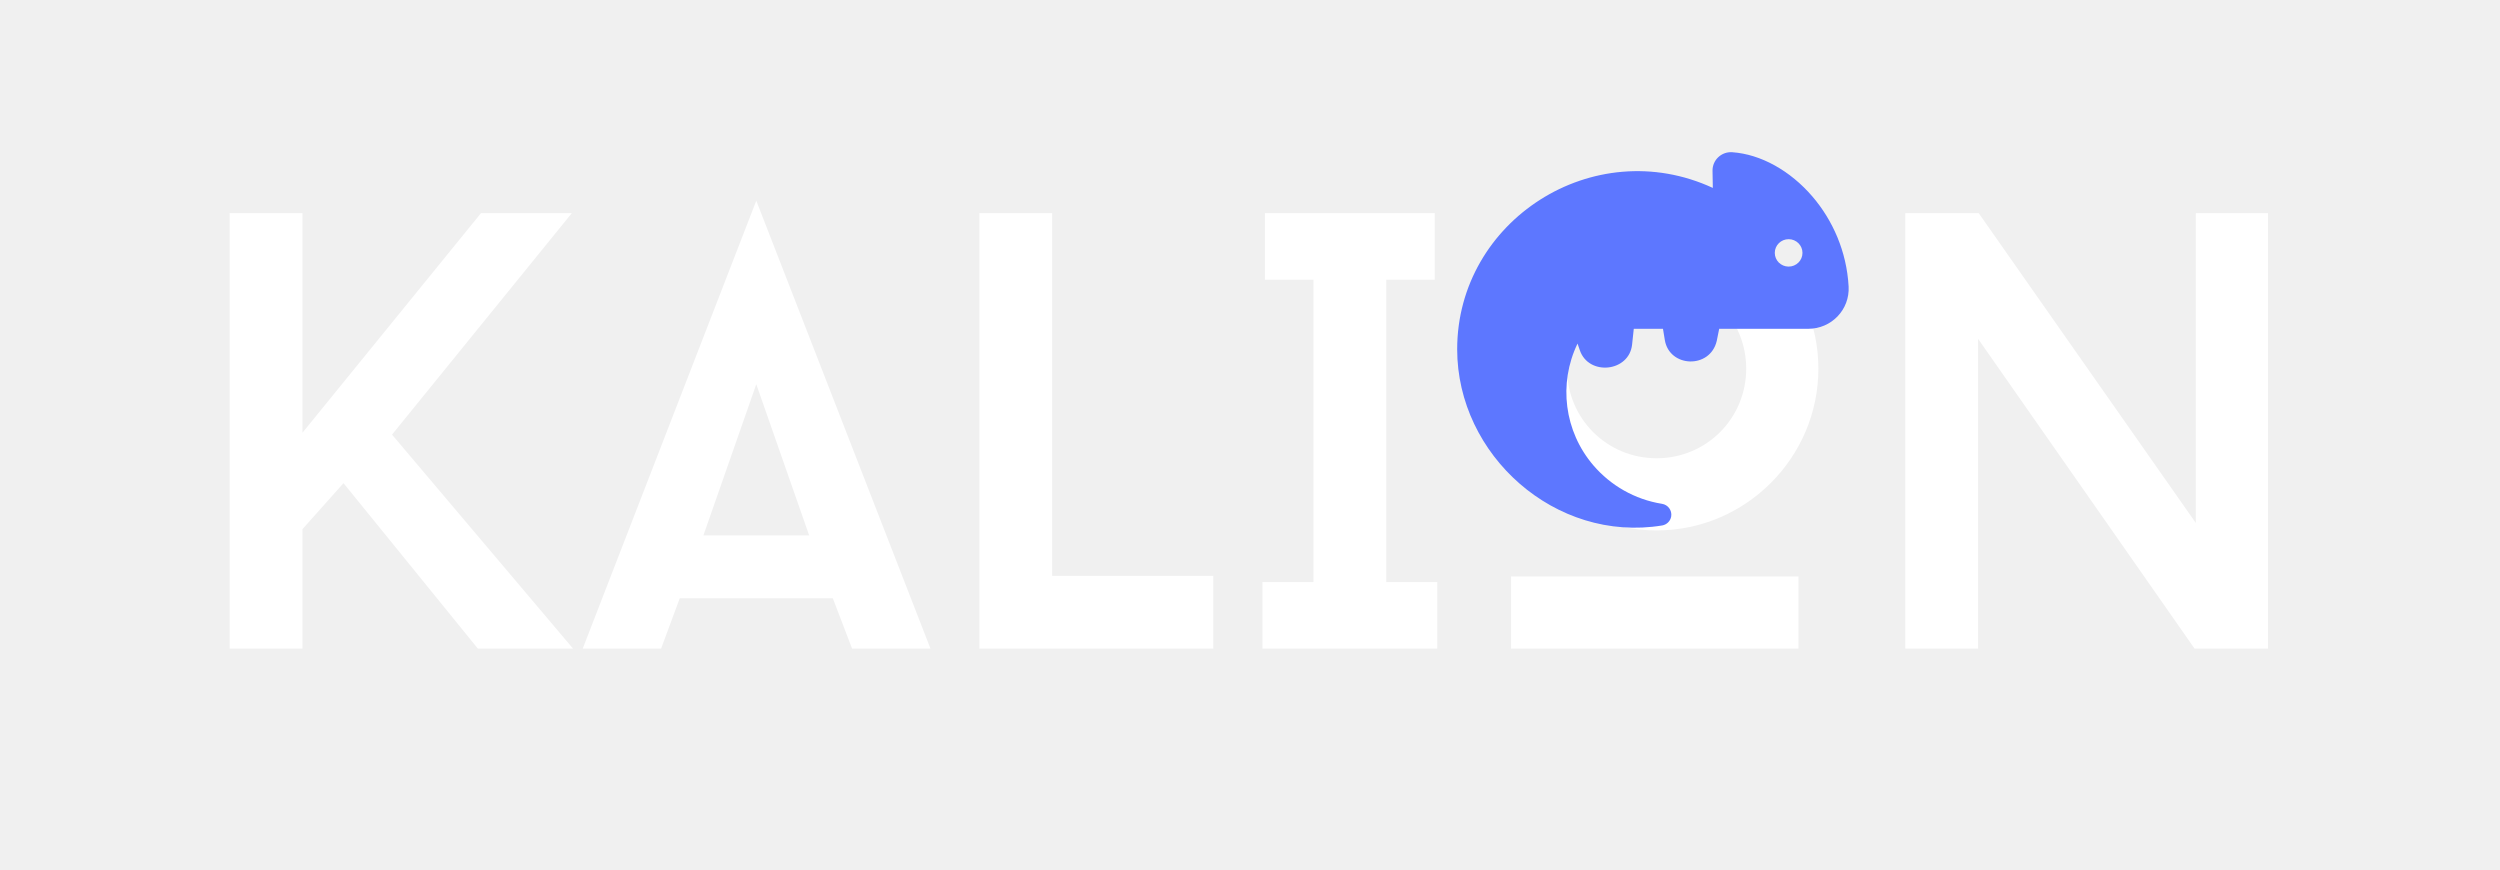
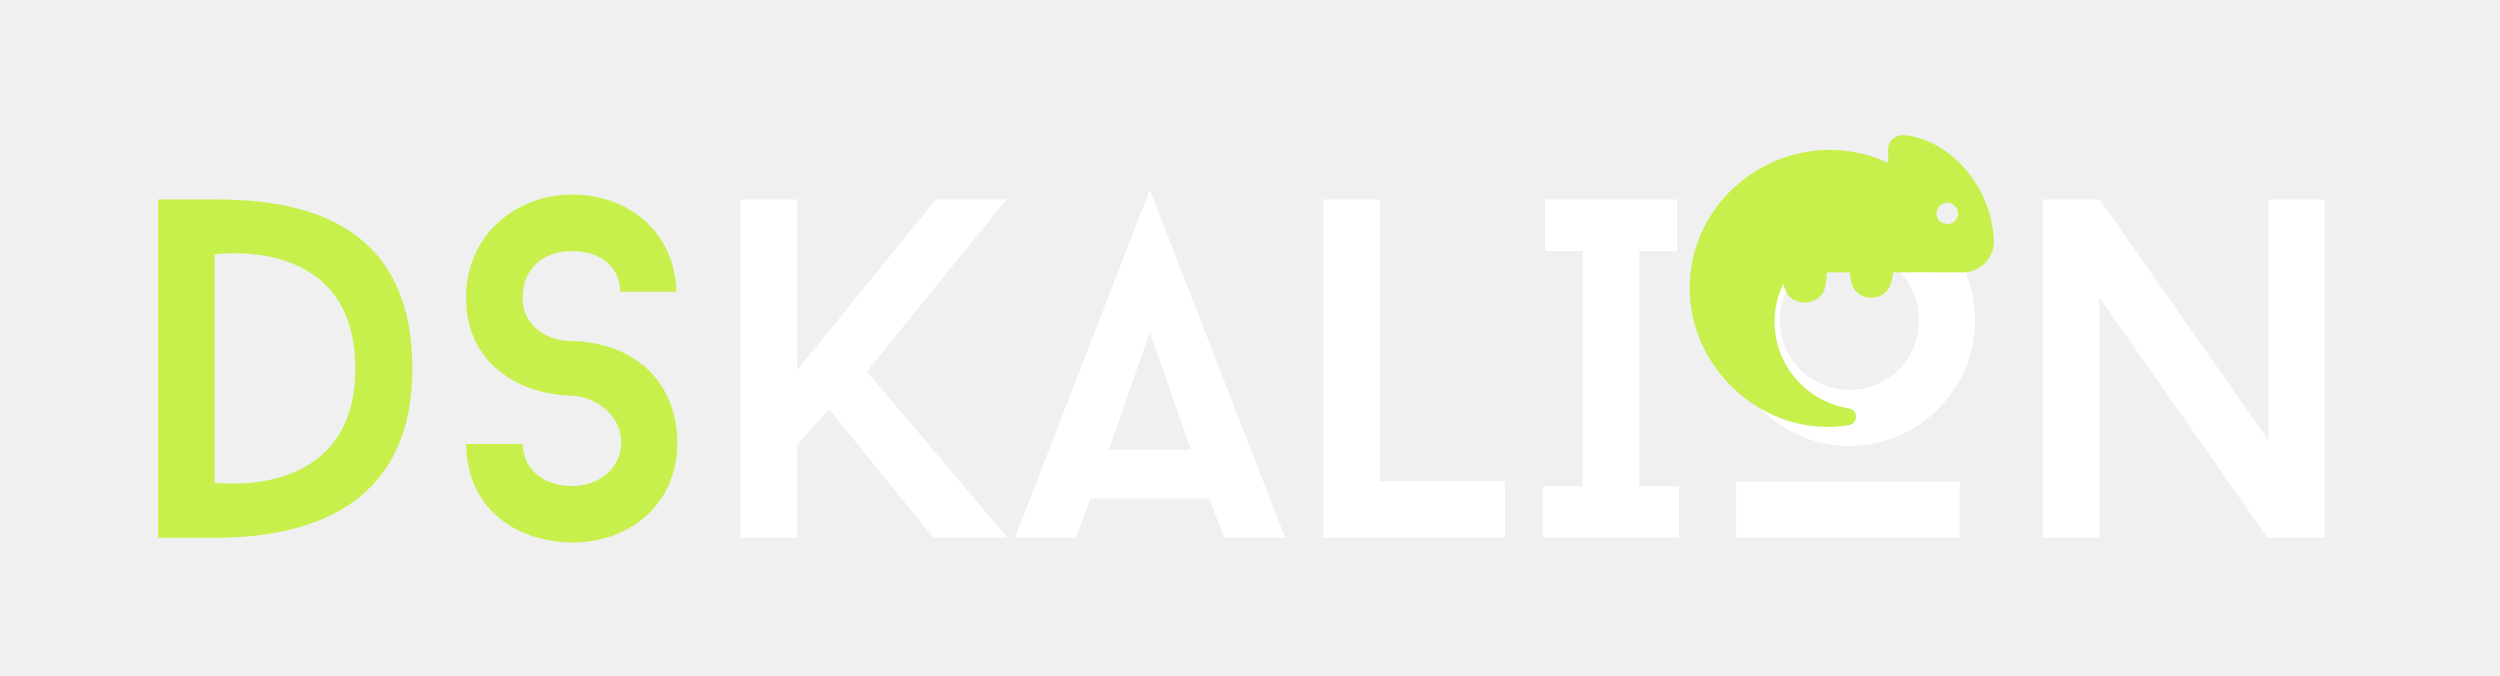
- <svg xmlns="http://www.w3.org/2000/svg" width="230" height="80" viewBox="0 0 230 80" fill="none">
-   <path d="M36.067 39.984L52.608 19.608H44.252L27.825 39.813V19.608H21.128V59.674H27.825V48.684L31.602 44.449L43.965 59.674H52.722L36.067 39.984ZM76.618 55.038L78.392 59.674H85.604L69.578 18.464L53.609 59.674H60.821L62.538 55.038H76.618ZM64.713 49.257L69.578 35.348L74.443 49.257H64.713ZM96.799 52.977V19.608H90.102V59.674H111.623V52.977H96.799ZM127.534 25.733H131.998V19.608H116.373V25.733H120.837V53.55H116.144V59.674H132.227V53.55H127.534V25.733ZM152.409 48.799C160.594 48.799 167.291 42.102 167.291 33.917C167.291 25.733 160.594 19.036 152.409 19.036C144.224 19.036 137.528 25.733 137.528 33.917C137.528 42.102 144.224 48.799 152.409 48.799ZM152.409 25.675C156.988 25.675 160.651 29.338 160.651 33.917C160.651 38.496 156.988 42.16 152.409 42.16C147.83 42.16 144.167 38.496 144.167 33.917C144.167 29.338 147.83 25.675 152.409 25.675ZM165.459 59.674V53.034H139.016V59.674H165.459ZM208.655 59.674V19.608H202.016V48.112L182.04 19.608H175.286V59.674H181.983V31.17L201.901 59.674H208.655Z" fill="white" />
-   <path d="M164.554 22.004C163.851 22.004 163.28 22.569 163.28 23.265C163.28 23.963 163.851 24.527 164.554 24.527C165.258 24.527 165.828 23.963 165.828 23.265C165.828 22.569 165.258 22.004 164.554 22.004ZM166.355 30.25L158.166 30.247L157.943 31.356C157.335 33.974 153.575 33.825 153.162 31.275L152.994 30.25H150.307L150.153 31.697C149.887 34.23 146.158 34.611 145.344 32.222L145.134 31.608C143.356 35.283 143.908 39.687 146.598 42.821C148.178 44.66 150.392 45.949 152.903 46.351C153.459 46.438 153.839 46.956 153.751 47.507C153.681 47.942 153.341 48.266 152.927 48.341C143.101 49.963 134.06 41.871 134.06 32.135C134.06 20.29 146.602 12.215 157.579 17.288L157.552 15.711C157.538 14.715 158.383 13.933 159.37 14.005C161.997 14.189 164.715 15.709 166.751 18.089C168.597 20.247 169.899 23.127 170.073 26.367C170.185 28.485 168.497 30.25 166.355 30.25Z" fill-rule="evenodd" clip-rule="evenodd" fill="#5D77FF" />
+ <svg xmlns="http://www.w3.org/2000/svg" width="296" height="80" viewBox="0 0 296 80" fill="none">
+   <path d="M18.715 23.608H25.412C35.142 23.608 48.822 25.84 48.822 43.641C48.822 60.755 35.371 63.674 25.412 63.674H18.715V23.608ZM25.412 57.149C25.412 57.149 42.068 59.438 42.068 43.641C42.068 27.615 25.412 30.133 25.412 30.133V57.149ZM67.716 64.246C60.79 64.075 55.296 60.068 55.181 52.57H61.878C61.992 55.89 64.74 57.55 67.716 57.55C70.807 57.55 73.554 55.546 73.554 52.398C73.554 49.021 70.406 46.961 67.716 46.846C67.373 46.846 64.625 46.846 61.706 45.53C57.528 43.584 55.181 40.035 55.181 35.285C55.181 27.672 61.248 23.036 67.716 23.036C74.641 23.036 79.965 27.729 80.079 34.541H73.439C73.325 31.221 70.749 29.733 67.716 29.733C64.568 29.733 61.878 31.564 61.878 35.285C61.878 38.604 64.74 40.379 67.716 40.379C68.002 40.379 70.807 40.379 73.668 41.695C77.904 43.641 80.193 47.648 80.193 52.398C80.193 60.068 74.184 64.246 67.716 64.246Z" fill="#C8F04D" />
+   <path d="M119.17 23.608L102.628 43.984L119.284 63.674H110.527L98.164 48.449L94.386 52.684V63.674H87.69V23.608H94.386V43.813L110.813 23.608H119.17ZM144.954 63.674L143.179 59.038H129.099L127.382 63.674H120.17L136.139 22.464L152.166 63.674H144.954ZM136.139 39.348L131.274 53.257H141.004L136.139 39.348ZM163.361 56.977H178.185V63.674H156.664V23.608H163.361V56.977ZM198.56 29.733H194.095V57.55H198.789V63.674H182.705V57.55H187.399V29.733H182.934V23.608H198.56V29.733ZM218.971 52.799C210.786 52.799 204.089 46.102 204.089 37.917C204.089 29.733 210.786 23.036 218.971 23.036C227.156 23.036 233.852 29.733 233.852 37.917C233.852 46.102 227.156 52.799 218.971 52.799ZM218.971 29.675C214.392 29.675 210.729 33.339 210.729 37.917C210.729 42.496 214.392 46.16 218.971 46.16C223.55 46.16 227.213 42.496 227.213 37.917C227.213 33.339 223.55 29.675 218.971 29.675ZM232.021 57.034V63.674H205.577V57.034H232.021ZM275.217 23.608V63.674H268.463L248.545 35.17V63.674H241.848V23.608H248.602L268.577 52.112V23.608H275.217Z" fill="white" />
+   <path d="M230.554 24.004C229.851 24.004 229.28 24.569 229.28 25.265C229.28 25.963 229.851 26.527 230.554 26.527C231.258 26.527 231.828 25.963 231.828 25.265C231.828 24.569 231.258 24.004 230.554 24.004ZM232.355 32.25L224.166 32.246L223.943 33.356C223.335 35.974 219.575 35.825 219.162 33.275L218.994 32.25H216.307L216.153 33.697C215.887 36.23 212.158 36.611 211.344 34.222L211.134 33.608C209.356 37.283 209.908 41.687 212.598 44.821C214.178 46.66 216.392 47.949 218.903 48.351C219.459 48.438 219.839 48.956 219.751 49.507C219.681 49.942 219.341 50.266 218.927 50.341C209.101 51.963 200.06 43.871 200.06 34.135C200.06 22.29 212.602 14.215 223.579 19.288L223.552 17.712C223.538 16.715 224.383 15.933 225.37 16.005C227.997 16.189 230.715 17.709 232.751 20.089C234.597 22.247 235.899 25.127 236.073 28.367C236.185 30.485 234.497 32.25 232.355 32.25Z" fill-rule="evenodd" clip-rule="evenodd" fill="#C8F04D" />
</svg>
